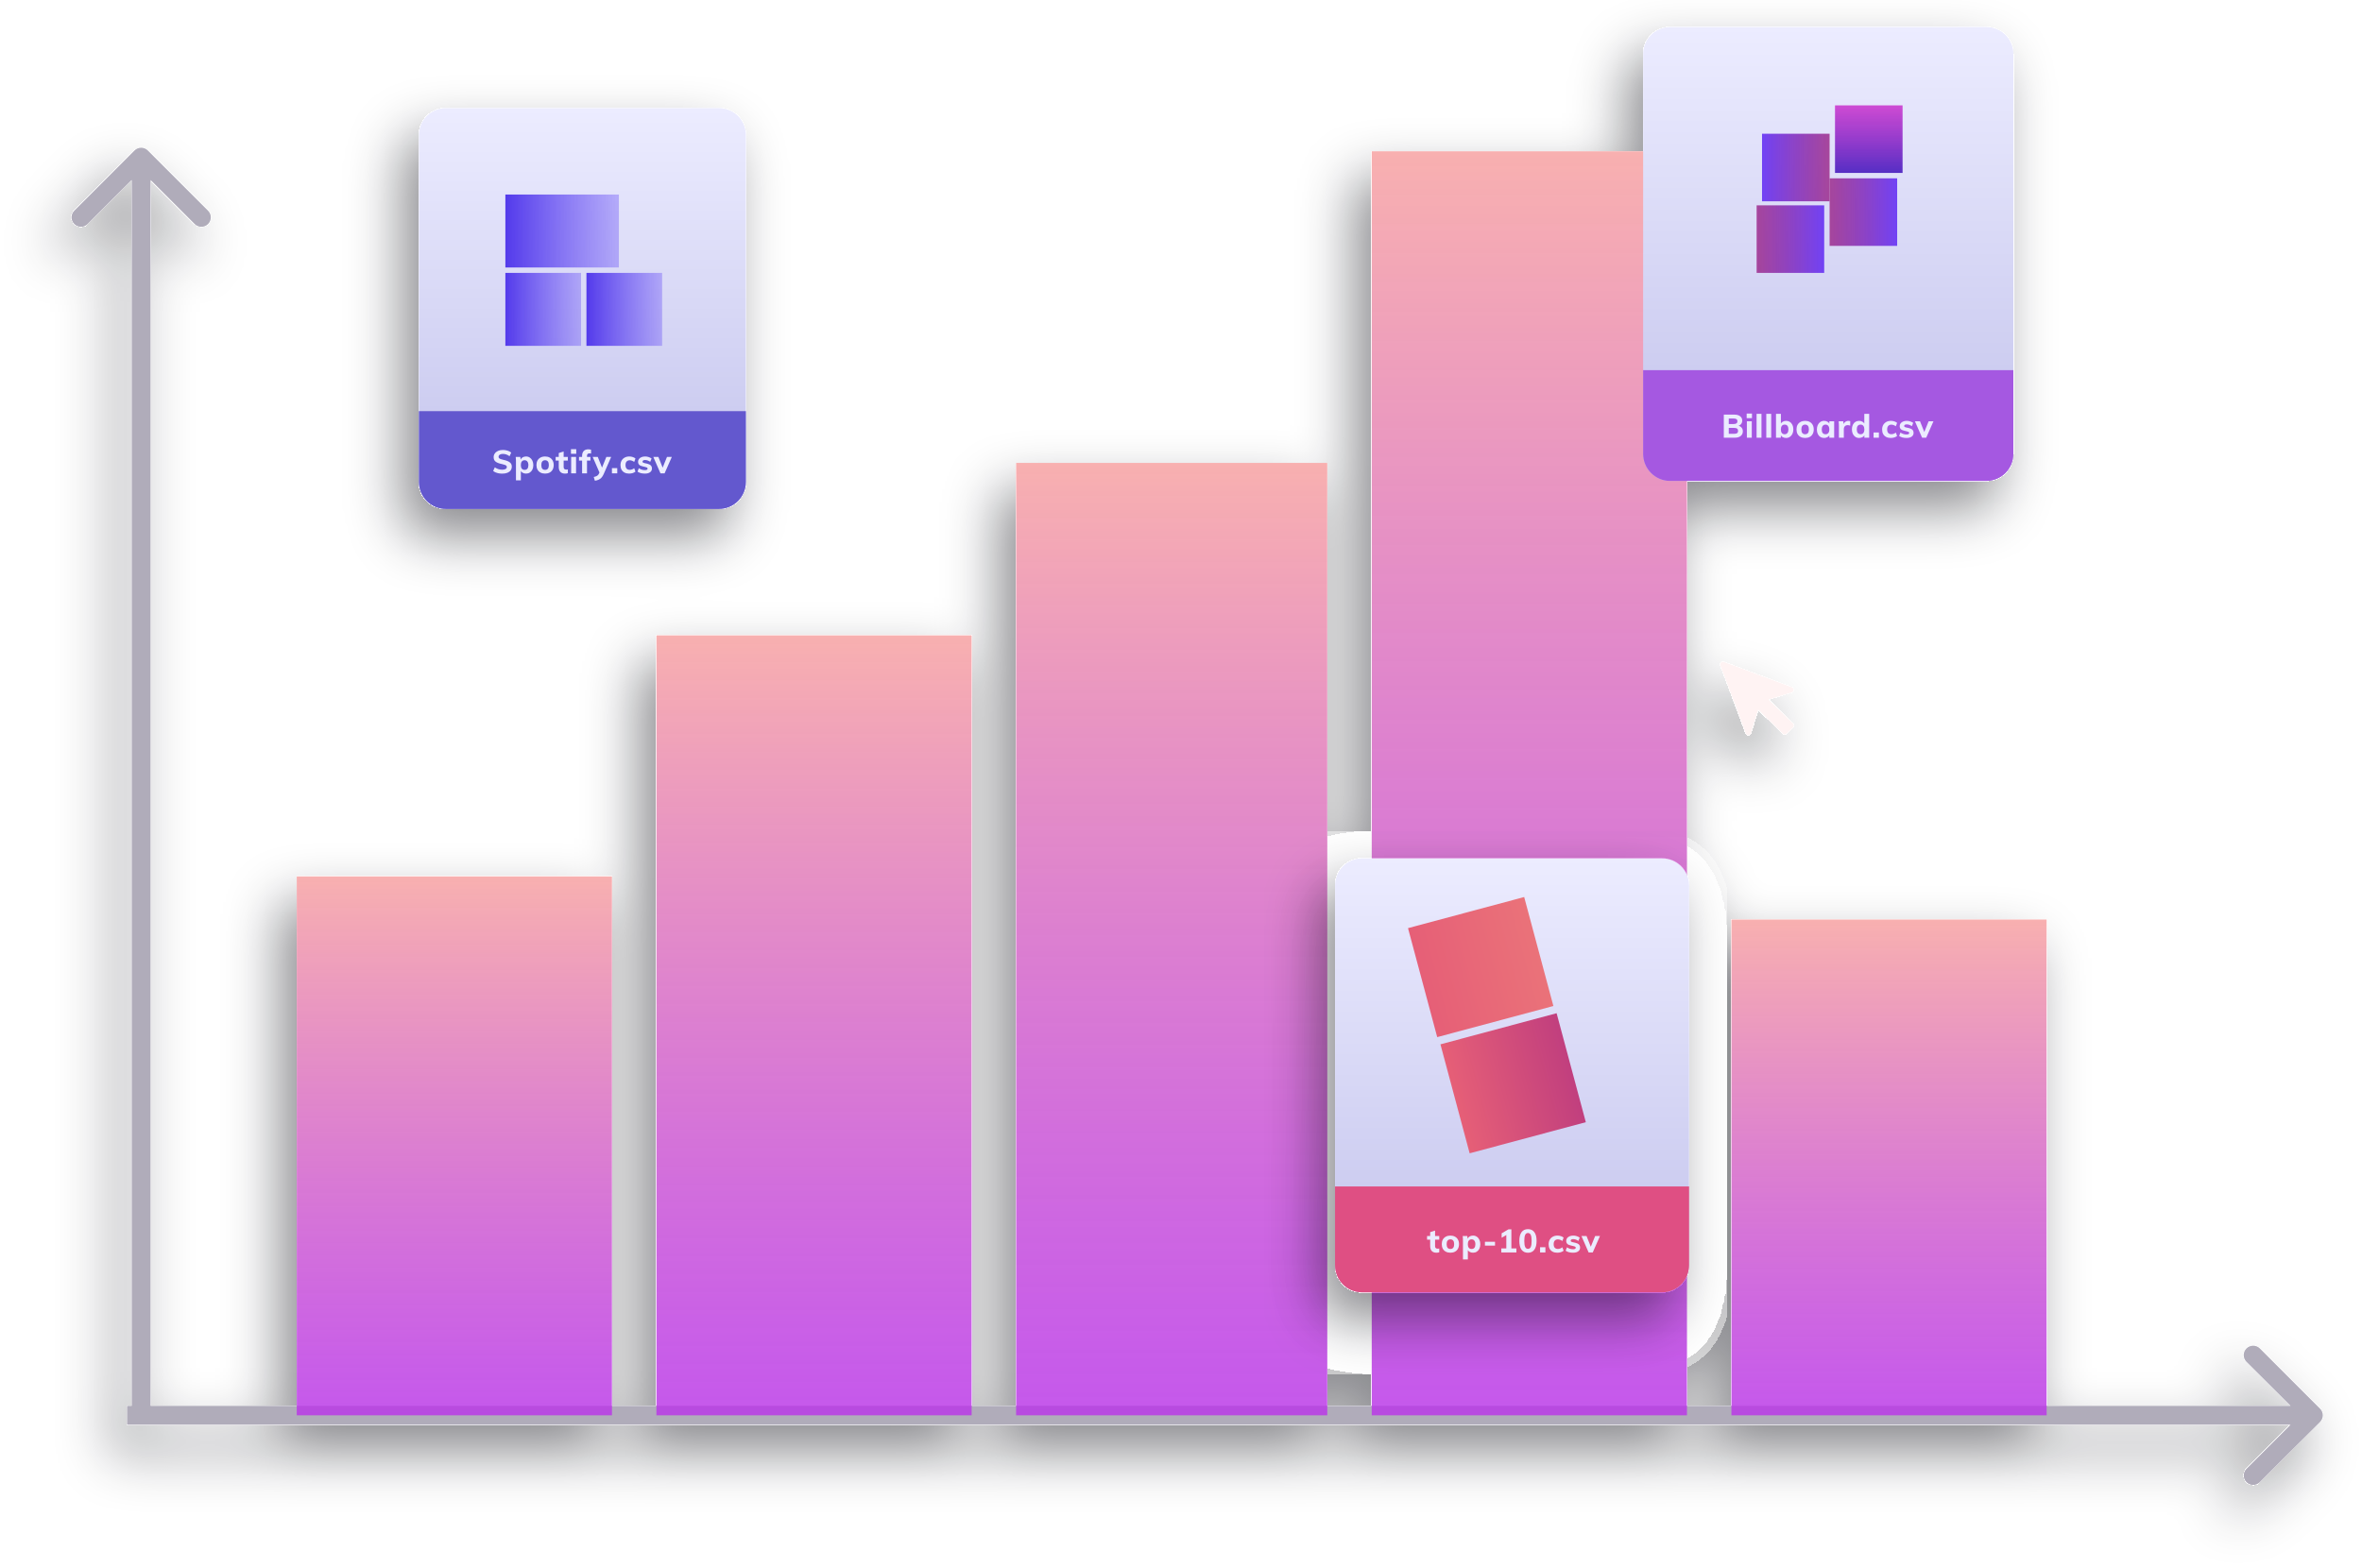
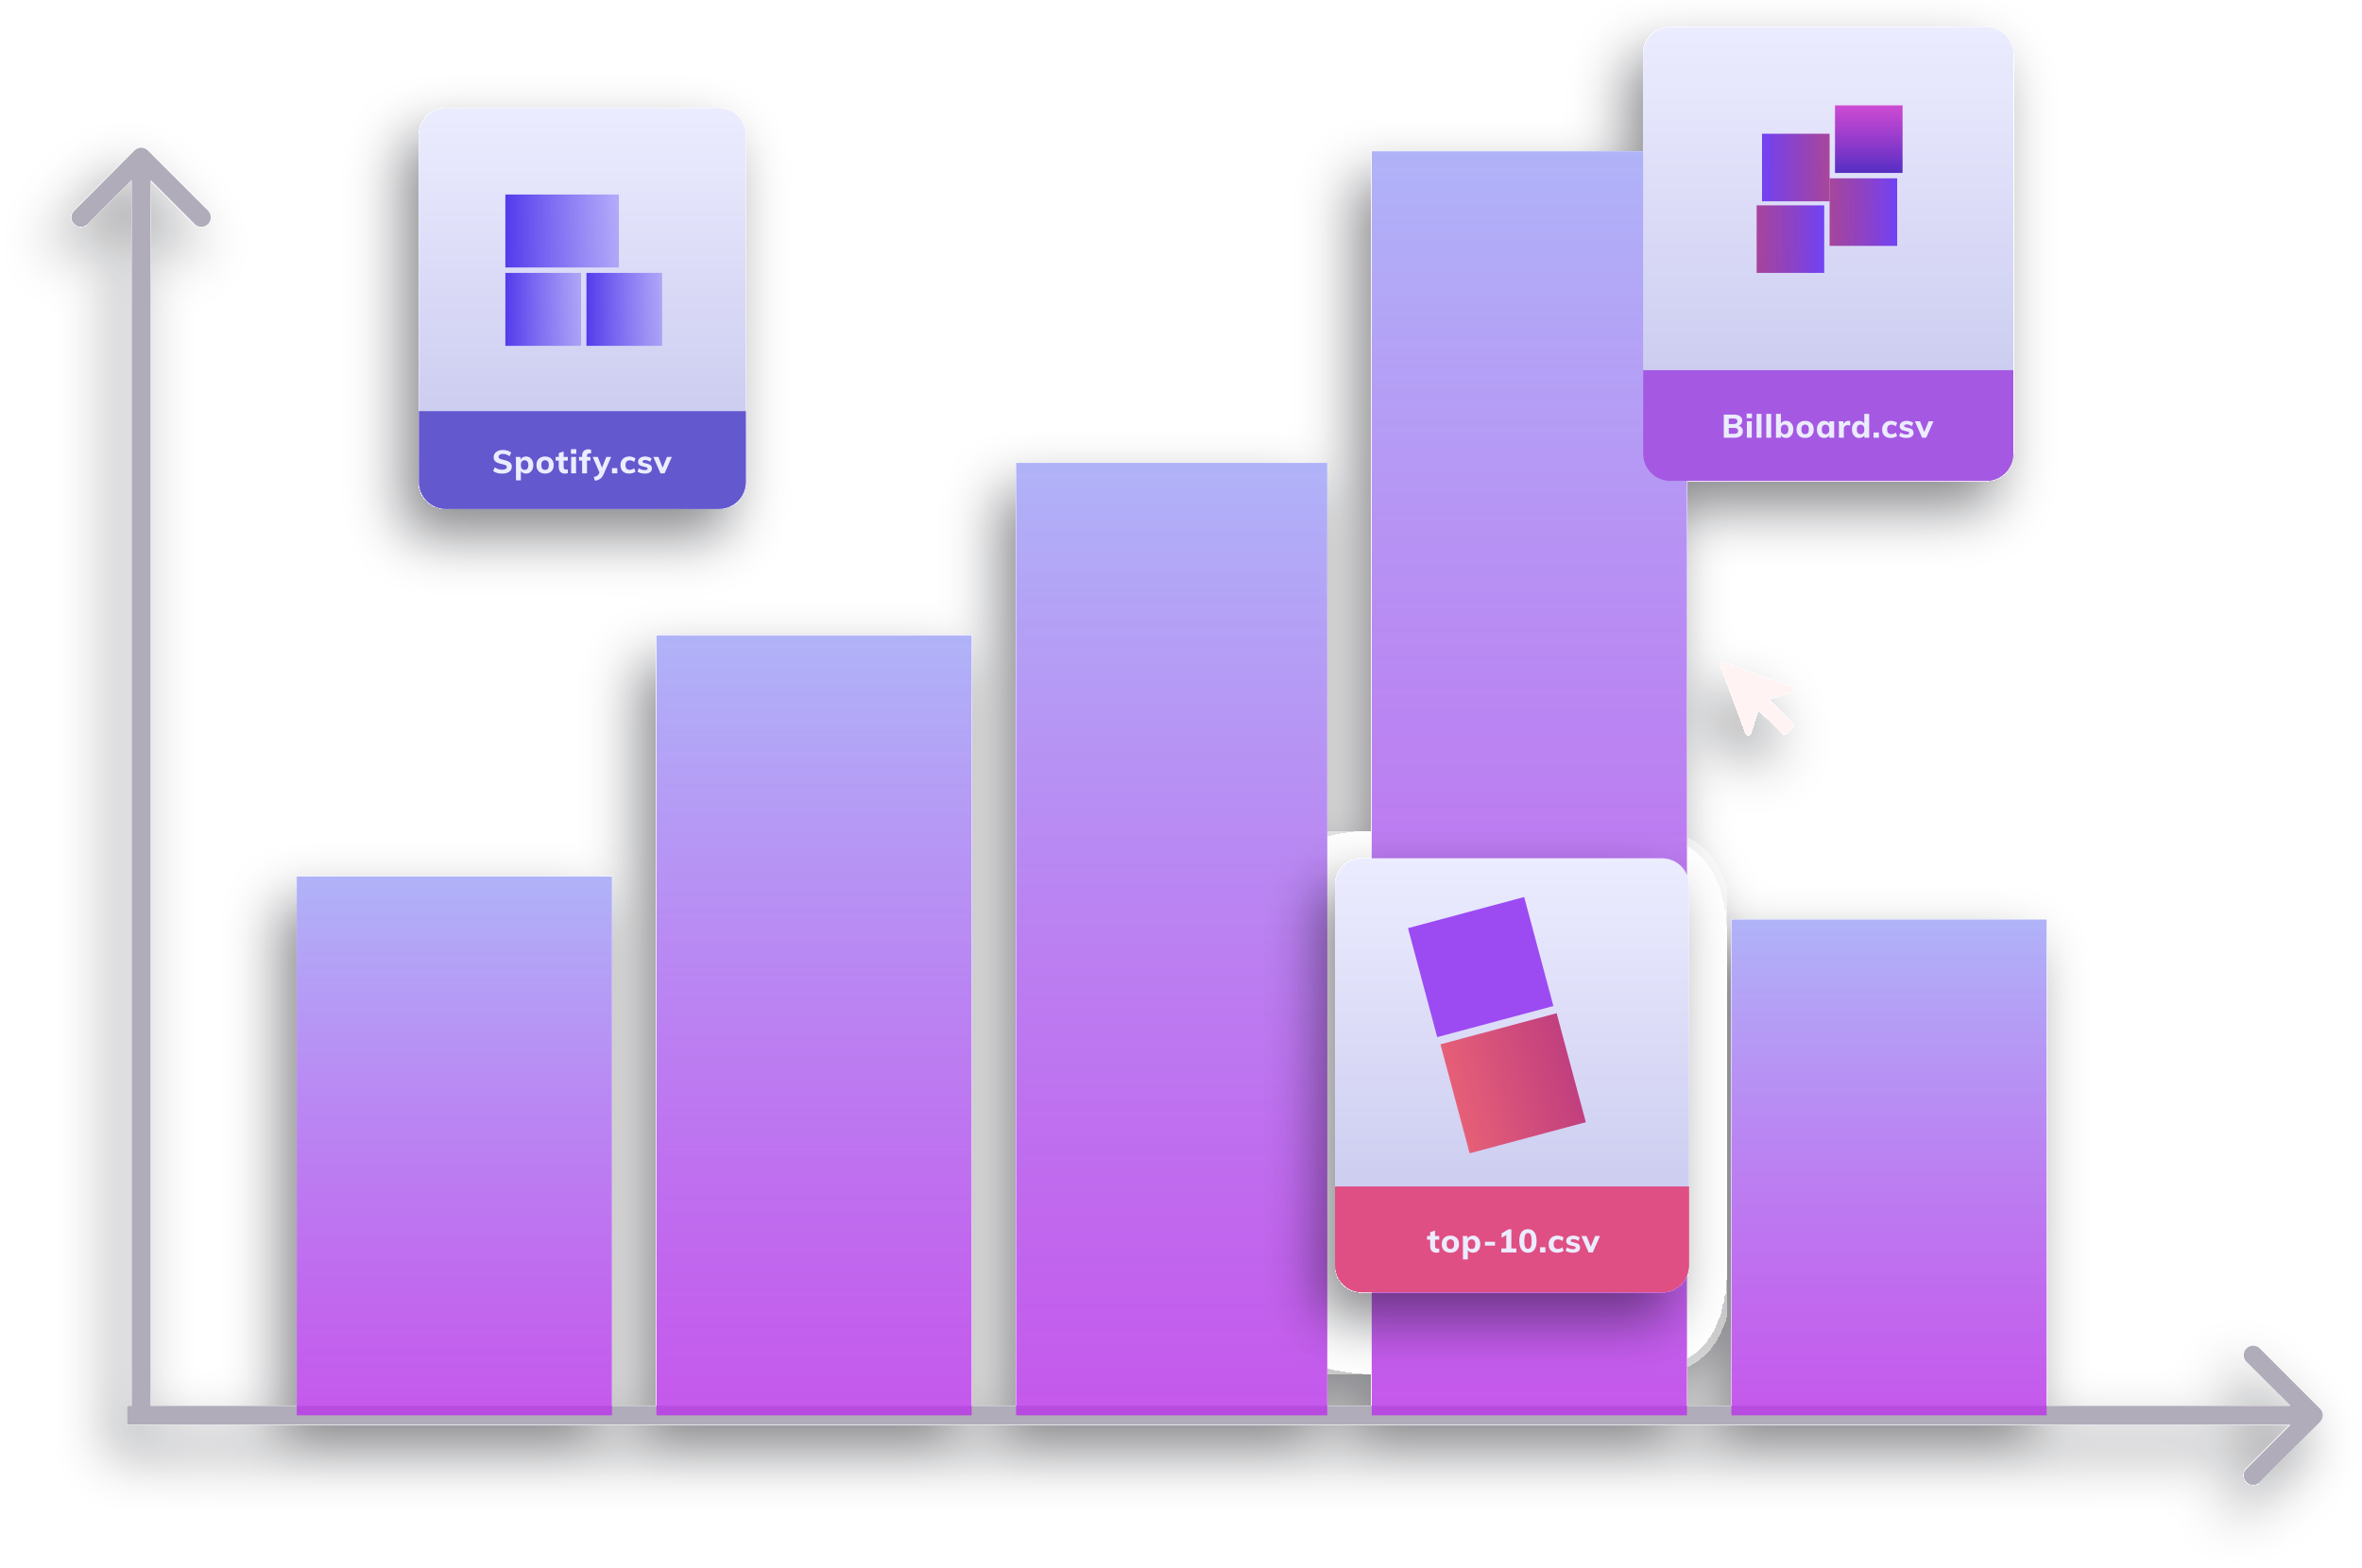
<svg xmlns="http://www.w3.org/2000/svg" viewBox="0 0 874 580" fill="none">
  <g filter="url(#filter0_d_251_5033)">
    <path d="M54.709 55.701C53.342 54.334 51.126 54.334 49.76 55.701L27.486 77.975C26.119 79.342 26.119 81.558 27.486 82.924C28.852 84.291 31.069 84.291 32.435 82.924L52.234 63.126L72.033 82.924C73.4 84.291 75.616 84.291 76.983 82.924C78.35 81.558 78.35 79.342 76.983 77.975L54.709 55.701ZM48.734 58.176V526H55.734V58.176H48.734Z" fill="#B0ACBA" />
    <path d="M858.475 526.299C859.842 524.932 859.842 522.716 858.475 521.349L836.201 499.075C834.834 497.709 832.618 497.709 831.251 499.075C829.884 500.442 829.884 502.658 831.251 504.025L851.05 523.824L831.251 543.623C829.884 544.99 829.884 547.206 831.251 548.573C832.618 549.94 834.834 549.94 836.201 548.573L858.475 526.299ZM856 520.324H47V527.324H856V520.324Z" fill="#B0ACBA" />
-     <rect x="109.806" y="324.364" width="116.64" height="199.46" fill="url(#paint0_linear_251_5033)" />
+     <rect x="109.805" y="324.364" width="116.64" height="199.46" fill="url(#paint0_linear_251_5033)" />
    <rect x="242.895" y="235.151" width="116.64" height="288.673" fill="url(#paint1_linear_251_5033)" />
-     <rect x="375.983" y="171.324" width="115.144" height="352.5" fill="url(#paint2_linear_251_5033)" />
+     <rect x="375.982" y="171.324" width="115.144" height="352.5" fill="url(#paint2_linear_251_5033)" />
    <rect x="507.576" y="56" width="116.64" height="467.824" fill="url(#paint3_linear_251_5033)" />
    <rect x="640.666" y="340.321" width="116.64" height="183.503" fill="url(#paint4_linear_251_5033)" />
    <rect x="608" y="10" width="137" height="168" rx="10" fill="url(#paint5_linear_251_5033)" />
    <path d="M608 137H745V168C745 173.523 740.523 178 735 178H618C612.477 178 608 173.523 608 168V137Z" fill="#A558E1" />
    <path d="M637.852 162V153.456H641.788C642.668 153.456 643.368 153.656 643.888 154.056C644.408 154.448 644.668 154.988 644.668 155.676C644.668 156.148 644.536 156.56 644.272 156.912C644.008 157.256 643.64 157.496 643.168 157.632V157.536C643.72 157.664 644.144 157.912 644.44 158.28C644.744 158.648 644.896 159.108 644.896 159.66C644.896 160.38 644.628 160.952 644.092 161.376C643.564 161.792 642.836 162 641.908 162H637.852ZM639.688 160.56H641.692C642.196 160.56 642.56 160.476 642.784 160.308C643.016 160.14 643.132 159.864 643.132 159.48C643.132 159.104 643.016 158.828 642.784 158.652C642.56 158.468 642.196 158.376 641.692 158.376H639.688V160.56ZM639.688 156.936H641.476C641.964 156.936 642.32 156.852 642.544 156.684C642.776 156.516 642.892 156.26 642.892 155.916C642.892 155.564 642.776 155.308 642.544 155.148C642.312 154.98 641.956 154.896 641.476 154.896H639.688V156.936Z" fill="#EBECFF" />
    <path d="M646.387 162V155.916H648.199V162H646.387ZM646.315 153.06H648.271V154.764H646.315V153.06Z" fill="#EBECFF" />
    <path d="M649.98 162V153.168H651.792V162H649.98Z" fill="#EBECFF" />
    <path d="M653.573 162V153.168H655.385V162H653.573Z" fill="#EBECFF" />
    <path d="M657.166 162V153.168H658.978V157.308L658.834 157.092C658.962 156.692 659.21 156.372 659.578 156.132C659.954 155.884 660.39 155.76 660.886 155.76C661.414 155.76 661.878 155.892 662.278 156.156C662.686 156.412 663.006 156.776 663.238 157.248C663.47 157.72 663.586 158.272 663.586 158.904C663.586 159.544 663.47 160.104 663.238 160.584C663.006 161.056 662.686 161.428 662.278 161.7C661.878 161.964 661.414 162.096 660.886 162.096C660.39 162.096 659.954 161.98 659.578 161.748C659.21 161.516 658.962 161.192 658.834 160.776L658.966 160.512V162H657.166ZM660.37 160.716C660.81 160.716 661.15 160.56 661.39 160.248C661.638 159.936 661.762 159.488 661.762 158.904C661.762 158.344 661.642 157.912 661.402 157.608C661.162 157.304 660.818 157.152 660.37 157.152C659.914 157.152 659.566 157.308 659.326 157.62C659.086 157.932 658.966 158.368 658.966 158.928C658.966 159.512 659.086 159.956 659.326 160.26C659.566 160.564 659.914 160.716 660.37 160.716Z" fill="#EBECFF" />
    <path d="M667.952 162.096C667.296 162.096 666.728 161.968 666.248 161.712C665.768 161.456 665.396 161.092 665.132 160.62C664.876 160.14 664.748 159.576 664.748 158.928C664.748 158.28 664.876 157.72 665.132 157.248C665.396 156.776 665.768 156.412 666.248 156.156C666.728 155.892 667.296 155.76 667.952 155.76C668.592 155.76 669.152 155.892 669.632 156.156C670.112 156.412 670.48 156.776 670.736 157.248C671 157.72 671.132 158.28 671.132 158.928C671.132 159.576 671 160.14 670.736 160.62C670.48 161.092 670.112 161.456 669.632 161.712C669.152 161.968 668.592 162.096 667.952 162.096ZM667.952 160.716C668.392 160.716 668.732 160.572 668.972 160.284C669.212 159.988 669.332 159.536 669.332 158.928C669.332 158.328 669.212 157.884 668.972 157.596C668.732 157.3 668.392 157.152 667.952 157.152C667.504 157.152 667.156 157.3 666.908 157.596C666.668 157.884 666.548 158.328 666.548 158.928C666.548 159.536 666.668 159.988 666.908 160.284C667.148 160.572 667.496 160.716 667.952 160.716Z" fill="#EBECFF" />
    <path d="M674.978 162.096C674.45 162.096 673.982 161.968 673.574 161.712C673.166 161.456 672.85 161.092 672.626 160.62C672.402 160.148 672.29 159.596 672.29 158.964C672.29 158.332 672.402 157.776 672.626 157.296C672.858 156.808 673.174 156.432 673.574 156.168C673.982 155.896 674.45 155.76 674.978 155.76C675.466 155.76 675.898 155.88 676.274 156.12C676.65 156.36 676.906 156.684 677.042 157.092L676.898 157.188V155.916H678.686V162H676.898V160.752L677.042 160.776C676.906 161.192 676.65 161.516 676.274 161.748C675.898 161.98 675.466 162.096 674.978 162.096ZM675.506 160.716C675.946 160.716 676.286 160.564 676.526 160.26C676.774 159.956 676.898 159.516 676.898 158.94C676.898 158.364 676.774 157.924 676.526 157.62C676.286 157.308 675.946 157.152 675.506 157.152C675.066 157.152 674.718 157.312 674.462 157.632C674.214 157.952 674.09 158.396 674.09 158.964C674.09 159.532 674.21 159.968 674.45 160.272C674.698 160.568 675.05 160.716 675.506 160.716Z" fill="#EBECFF" />
    <path d="M680.449 162V157.656C680.449 157.368 680.441 157.08 680.425 156.792C680.417 156.496 680.393 156.204 680.353 155.916H682.057L682.249 157.524L682.057 157.428C682.153 156.884 682.381 156.472 682.741 156.192C683.109 155.912 683.525 155.772 683.989 155.772C684.125 155.772 684.245 155.784 684.349 155.808C684.461 155.832 684.557 155.86 684.637 155.892L684.625 157.548C684.329 157.412 684.033 157.344 683.737 157.344C683.409 157.344 683.137 157.404 682.921 157.524C682.713 157.644 682.549 157.816 682.429 158.04C682.317 158.256 682.261 158.516 682.261 158.82V162H680.449Z" fill="#EBECFF" />
    <path d="M691.649 162H689.861V160.512L690.005 160.776C689.869 161.192 689.613 161.516 689.237 161.748C688.861 161.98 688.429 162.096 687.941 162.096C687.413 162.096 686.945 161.964 686.537 161.7C686.137 161.428 685.821 161.056 685.589 160.584C685.365 160.104 685.253 159.544 685.253 158.904C685.253 158.272 685.365 157.72 685.589 157.248C685.813 156.776 686.129 156.412 686.537 156.156C686.945 155.892 687.413 155.76 687.941 155.76C688.429 155.76 688.861 155.884 689.237 156.132C689.613 156.372 689.869 156.692 690.005 157.092L689.837 157.308V153.168H691.649V162ZM688.469 160.716C688.909 160.716 689.249 160.564 689.489 160.26C689.737 159.956 689.861 159.512 689.861 158.928C689.861 158.368 689.737 157.932 689.489 157.62C689.249 157.308 688.909 157.152 688.469 157.152C688.013 157.152 687.661 157.304 687.413 157.608C687.173 157.912 687.053 158.344 687.053 158.904C687.053 159.488 687.177 159.936 687.425 160.248C687.681 160.56 688.029 160.716 688.469 160.716Z" fill="#EBECFF" />
    <path d="M693.268 160.068H695.236V162H693.268V160.068Z" fill="#EBECFF" />
    <path d="M699.615 162.096C698.959 162.096 698.391 161.968 697.911 161.712C697.431 161.456 697.063 161.096 696.807 160.632C696.559 160.16 696.435 159.604 696.435 158.964C696.435 158.324 696.571 157.764 696.843 157.284C697.115 156.804 697.495 156.432 697.983 156.168C698.471 155.896 699.043 155.76 699.699 155.76C700.131 155.76 700.555 155.828 700.971 155.964C701.387 156.1 701.723 156.284 701.979 156.516L701.499 157.776C701.259 157.584 700.995 157.436 700.707 157.332C700.419 157.22 700.139 157.164 699.867 157.164C699.379 157.164 698.995 157.312 698.715 157.608C698.435 157.904 698.295 158.344 698.295 158.928C698.295 159.52 698.431 159.964 698.703 160.26C698.983 160.556 699.371 160.704 699.867 160.704C700.139 160.704 700.419 160.652 700.707 160.548C700.995 160.444 701.259 160.292 701.499 160.092L701.979 161.352C701.715 161.584 701.371 161.768 700.947 161.904C700.523 162.032 700.079 162.096 699.615 162.096Z" fill="#EBECFF" />
    <path d="M705.481 162.096C704.321 162.096 703.405 161.848 702.733 161.352L703.225 160.092C703.545 160.324 703.901 160.504 704.293 160.632C704.693 160.752 705.093 160.812 705.493 160.812C705.805 160.812 706.045 160.764 706.213 160.668C706.381 160.564 706.465 160.424 706.465 160.248C706.465 160.096 706.405 159.98 706.285 159.9C706.165 159.812 705.953 159.732 705.649 159.66L704.653 159.42C704.061 159.3 703.625 159.1 703.345 158.82C703.073 158.54 702.937 158.168 702.937 157.704C702.937 157.328 703.045 156.996 703.261 156.708C703.485 156.412 703.793 156.18 704.185 156.012C704.577 155.844 705.033 155.76 705.553 155.76C705.993 155.76 706.417 155.828 706.825 155.964C707.233 156.092 707.605 156.276 707.941 156.516L707.437 157.728C707.125 157.512 706.805 157.348 706.477 157.236C706.157 157.124 705.845 157.068 705.541 157.068C705.245 157.068 705.013 157.12 704.845 157.224C704.677 157.328 704.593 157.472 704.593 157.656C704.593 157.792 704.641 157.9 704.737 157.98C704.841 158.06 705.021 158.132 705.277 158.196L706.297 158.424C706.921 158.568 707.373 158.784 707.653 159.072C707.933 159.36 708.073 159.744 708.073 160.224C708.073 160.8 707.841 161.256 707.377 161.592C706.921 161.928 706.289 162.096 705.481 162.096Z" fill="#EBECFF" />
    <path d="M711.229 162L708.577 155.928H710.461L712.213 160.332H711.853L713.641 155.928H715.429L712.753 162H711.229Z" fill="#EBECFF" />
    <rect x="652" y="74.5" width="25" height="25" transform="rotate(-90 652 74.5)" fill="url(#paint6_linear_251_5033)" />
    <rect x="675" y="76" width="25" height="25" transform="rotate(90 675 76)" fill="url(#paint7_linear_251_5033)" />
    <rect x="704" y="64" width="25" height="25" transform="rotate(-180 704 64)" fill="url(#paint8_linear_251_5033)" />
    <rect x="702" y="66" width="25" height="25" transform="rotate(90 702 66)" fill="url(#paint9_linear_251_5033)" />
    <rect x="155" y="40" width="121" height="148.38" rx="10" fill="url(#paint10_linear_251_5033)" />
    <path d="M155 152.168H276V178.38C276 183.902 271.523 188.38 266 188.38H165C159.477 188.38 155 183.902 155 178.38V152.168Z" fill="#6358CE" />
    <path d="M185.84 175.297C185.408 175.297 184.984 175.261 184.568 175.189C184.16 175.109 183.776 174.997 183.416 174.853C183.056 174.701 182.744 174.521 182.48 174.313L183.092 172.969C183.516 173.265 183.956 173.485 184.412 173.629C184.868 173.773 185.348 173.845 185.852 173.845C186.396 173.845 186.812 173.757 187.1 173.581C187.396 173.405 187.544 173.161 187.544 172.849C187.544 172.665 187.484 172.509 187.364 172.381C187.244 172.253 187.052 172.141 186.788 172.045C186.524 171.949 186.172 171.853 185.732 171.757C185.18 171.645 184.708 171.513 184.316 171.361C183.924 171.209 183.604 171.033 183.356 170.833C183.116 170.633 182.94 170.401 182.828 170.137C182.716 169.865 182.66 169.553 182.66 169.201C182.66 168.697 182.8 168.245 183.08 167.845C183.368 167.437 183.764 167.117 184.268 166.885C184.78 166.653 185.376 166.537 186.056 166.537C186.464 166.537 186.86 166.577 187.244 166.657C187.636 166.737 187.996 166.849 188.324 166.993C188.652 167.137 188.928 167.313 189.152 167.521L188.552 168.865C188.168 168.569 187.768 168.349 187.352 168.205C186.936 168.061 186.512 167.989 186.08 167.989C185.592 167.989 185.204 168.089 184.916 168.289C184.628 168.481 184.484 168.745 184.484 169.081C184.484 169.265 184.54 169.421 184.652 169.549C184.764 169.677 184.948 169.793 185.204 169.897C185.468 169.993 185.828 170.093 186.284 170.197C186.82 170.309 187.284 170.441 187.676 170.593C188.068 170.745 188.388 170.921 188.636 171.121C188.892 171.313 189.08 171.541 189.2 171.805C189.32 172.061 189.38 172.357 189.38 172.693C189.38 173.229 189.24 173.693 188.96 174.085C188.68 174.469 188.276 174.769 187.748 174.985C187.22 175.193 186.584 175.297 185.84 175.297Z" fill="#EBECFF" />
    <path d="M190.919 177.781V170.845C190.919 170.557 190.911 170.269 190.895 169.981C190.887 169.685 190.863 169.393 190.823 169.105H192.527L192.659 170.281H192.587C192.715 169.873 192.963 169.549 193.331 169.309C193.707 169.069 194.143 168.949 194.639 168.949C195.167 168.949 195.631 169.085 196.031 169.357C196.439 169.621 196.759 169.997 196.991 170.485C197.223 170.965 197.339 171.521 197.339 172.153C197.339 172.785 197.223 173.337 196.991 173.809C196.759 174.281 196.439 174.645 196.031 174.901C195.631 175.157 195.167 175.285 194.639 175.285C194.143 175.285 193.707 175.169 193.331 174.937C192.963 174.705 192.715 174.381 192.587 173.965L192.731 173.737V177.781H190.919ZM194.123 173.905C194.571 173.905 194.915 173.757 195.155 173.461C195.395 173.157 195.515 172.721 195.515 172.153C195.515 171.585 195.391 171.141 195.143 170.821C194.903 170.501 194.563 170.341 194.123 170.341C193.667 170.341 193.319 170.497 193.079 170.809C192.839 171.113 192.719 171.553 192.719 172.129C192.719 172.705 192.839 173.145 193.079 173.449C193.319 173.753 193.667 173.905 194.123 173.905Z" fill="#EBECFF" />
    <path d="M201.705 175.285C201.049 175.285 200.481 175.157 200.001 174.901C199.521 174.645 199.149 174.281 198.885 173.809C198.629 173.329 198.501 172.765 198.501 172.117C198.501 171.469 198.629 170.909 198.885 170.437C199.149 169.965 199.521 169.601 200.001 169.345C200.481 169.081 201.049 168.949 201.705 168.949C202.345 168.949 202.905 169.081 203.385 169.345C203.865 169.601 204.233 169.965 204.489 170.437C204.753 170.909 204.885 171.469 204.885 172.117C204.885 172.765 204.753 173.329 204.489 173.809C204.233 174.281 203.865 174.645 203.385 174.901C202.905 175.157 202.345 175.285 201.705 175.285ZM201.705 173.905C202.145 173.905 202.485 173.761 202.725 173.473C202.965 173.177 203.085 172.725 203.085 172.117C203.085 171.517 202.965 171.073 202.725 170.785C202.485 170.489 202.145 170.341 201.705 170.341C201.257 170.341 200.909 170.489 200.661 170.785C200.421 171.073 200.301 171.517 200.301 172.117C200.301 172.725 200.421 173.177 200.661 173.473C200.901 173.761 201.249 173.905 201.705 173.905Z" fill="#EBECFF" />
    <path d="M205.601 170.461V169.105H210.113V170.461H205.601ZM210.113 173.725V175.117C209.945 175.181 209.777 175.225 209.609 175.249C209.441 175.273 209.261 175.285 209.069 175.285C208.317 175.285 207.741 175.073 207.341 174.649C206.949 174.217 206.753 173.621 206.753 172.861V167.677L208.565 167.089V172.825C208.565 173.065 208.609 173.257 208.697 173.401C208.785 173.545 208.901 173.649 209.045 173.713C209.189 173.769 209.345 173.797 209.513 173.797C209.609 173.797 209.701 173.793 209.789 173.785C209.885 173.769 209.993 173.749 210.113 173.725Z" fill="#EBECFF" />
    <path d="M211.343 175.189V169.105H213.155V175.189H211.343ZM211.271 166.249H213.227V167.953H211.271V166.249Z" fill="#EBECFF" />
    <path d="M214.252 170.461V169.105H218.476V170.461H214.252ZM218.716 167.869C218.484 167.813 218.288 167.785 218.128 167.785C217.96 167.785 217.804 167.817 217.66 167.881C217.516 167.945 217.404 168.049 217.324 168.193C217.244 168.337 217.204 168.529 217.204 168.769V175.189H215.392V168.721C215.392 167.961 215.584 167.369 215.968 166.945C216.36 166.513 216.932 166.297 217.684 166.297C217.868 166.297 218.044 166.309 218.212 166.333C218.388 166.357 218.556 166.397 218.716 166.453V167.869Z" fill="#EBECFF" />
    <path d="M220.121 177.925L219.701 176.533C220.077 176.461 220.385 176.369 220.625 176.257C220.873 176.153 221.077 176.021 221.237 175.861C221.397 175.701 221.529 175.505 221.633 175.273L222.101 174.229L222.581 173.521L224.369 169.105H226.157L223.361 175.501C223.113 176.061 222.829 176.505 222.509 176.833C222.189 177.161 221.829 177.409 221.429 177.577C221.029 177.745 220.593 177.861 220.121 177.925ZM222.149 175.645L219.305 169.105H221.189L222.941 173.521L222.149 175.645Z" fill="#EBECFF" />
    <path d="M226.431 173.257H228.399V175.189H226.431V173.257Z" fill="#EBECFF" />
    <path d="M232.778 175.285C232.122 175.285 231.554 175.157 231.074 174.901C230.594 174.645 230.226 174.285 229.97 173.821C229.722 173.349 229.598 172.793 229.598 172.153C229.598 171.513 229.734 170.953 230.006 170.473C230.278 169.993 230.658 169.621 231.146 169.357C231.634 169.085 232.206 168.949 232.862 168.949C233.294 168.949 233.718 169.017 234.134 169.153C234.55 169.289 234.886 169.473 235.142 169.705L234.662 170.965C234.422 170.773 234.158 170.625 233.87 170.521C233.582 170.409 233.302 170.353 233.03 170.353C232.542 170.353 232.158 170.501 231.878 170.797C231.598 171.093 231.458 171.533 231.458 172.117C231.458 172.709 231.594 173.153 231.866 173.449C232.146 173.745 232.534 173.893 233.03 173.893C233.302 173.893 233.582 173.841 233.87 173.737C234.158 173.633 234.422 173.481 234.662 173.281L235.142 174.541C234.878 174.773 234.534 174.957 234.11 175.093C233.686 175.221 233.242 175.285 232.778 175.285Z" fill="#EBECFF" />
    <path d="M238.644 175.285C237.484 175.285 236.568 175.037 235.896 174.541L236.388 173.281C236.708 173.513 237.064 173.693 237.456 173.821C237.856 173.941 238.256 174.001 238.656 174.001C238.968 174.001 239.208 173.953 239.376 173.857C239.544 173.753 239.628 173.613 239.628 173.437C239.628 173.285 239.568 173.169 239.448 173.089C239.328 173.001 239.116 172.921 238.812 172.849L237.816 172.609C237.224 172.489 236.788 172.289 236.508 172.009C236.236 171.729 236.1 171.357 236.1 170.893C236.1 170.517 236.208 170.185 236.424 169.897C236.648 169.601 236.956 169.369 237.348 169.201C237.74 169.033 238.196 168.949 238.716 168.949C239.156 168.949 239.58 169.017 239.988 169.153C240.396 169.281 240.768 169.465 241.104 169.705L240.6 170.917C240.288 170.701 239.968 170.537 239.64 170.425C239.32 170.313 239.008 170.257 238.704 170.257C238.408 170.257 238.176 170.309 238.008 170.413C237.84 170.517 237.756 170.661 237.756 170.845C237.756 170.981 237.804 171.089 237.9 171.169C238.004 171.249 238.184 171.321 238.44 171.385L239.46 171.613C240.084 171.757 240.536 171.973 240.816 172.261C241.096 172.549 241.236 172.933 241.236 173.413C241.236 173.989 241.004 174.445 240.54 174.781C240.084 175.117 239.452 175.285 238.644 175.285Z" fill="#EBECFF" />
    <path d="M244.392 175.189L241.74 169.117H243.624L245.376 173.521H245.016L246.804 169.117H248.592L245.916 175.189H244.392Z" fill="#EBECFF" />
    <rect x="229" y="72" width="27" height="42" transform="rotate(90 229 72)" fill="url(#paint11_linear_251_5033)" />
    <rect x="215" y="101" width="27" height="28" transform="rotate(90 215 101)" fill="url(#paint12_linear_251_5033)" />
    <rect x="245" y="101" width="27" height="28" transform="rotate(90 245 101)" fill="url(#paint13_linear_251_5033)" />
    <g filter="url(#filter1_d_251_5033)">
      <rect x="494" y="317.679" width="131" height="160.642" rx="10" fill="url(#paint14_linear_251_5033)" />
      <path d="M494 439.116H625V468.321C625 473.843 620.523 478.321 615 478.321H504C498.477 478.321 494 473.843 494 468.321V439.116Z" fill="#DF4F83" />
-       <path d="M528.048 458.819V457.463H532.56V458.819H528.048ZM532.56 462.083V463.475C532.392 463.539 532.224 463.583 532.056 463.607C531.888 463.631 531.708 463.643 531.516 463.643C530.764 463.643 530.188 463.431 529.788 463.007C529.396 462.575 529.2 461.979 529.2 461.219V456.035L531.012 455.447V461.183C531.012 461.423 531.056 461.615 531.144 461.759C531.232 461.903 531.348 462.007 531.492 462.071C531.636 462.127 531.792 462.155 531.96 462.155C532.056 462.155 532.148 462.151 532.236 462.143C532.332 462.127 532.44 462.107 532.56 462.083Z" fill="#EBECFF" />
-       <path d="M536.694 463.643C536.038 463.643 535.47 463.515 534.99 463.259C534.51 463.003 534.138 462.639 533.874 462.167C533.618 461.687 533.49 461.123 533.49 460.475C533.49 459.827 533.618 459.267 533.874 458.795C534.138 458.323 534.51 457.959 534.99 457.703C535.47 457.439 536.038 457.307 536.694 457.307C537.334 457.307 537.894 457.439 538.374 457.703C538.854 457.959 539.222 458.323 539.478 458.795C539.742 459.267 539.874 459.827 539.874 460.475C539.874 461.123 539.742 461.687 539.478 462.167C539.222 462.639 538.854 463.003 538.374 463.259C537.894 463.515 537.334 463.643 536.694 463.643ZM536.694 462.263C537.134 462.263 537.474 462.119 537.714 461.831C537.954 461.535 538.074 461.083 538.074 460.475C538.074 459.875 537.954 459.431 537.714 459.143C537.474 458.847 537.134 458.699 536.694 458.699C536.246 458.699 535.898 458.847 535.65 459.143C535.41 459.431 535.29 459.875 535.29 460.475C535.29 461.083 535.41 461.535 535.65 461.831C535.89 462.119 536.238 462.263 536.694 462.263Z" fill="#EBECFF" />
-       <path d="M541.332 466.139V459.203C541.332 458.915 541.324 458.627 541.308 458.339C541.3 458.043 541.276 457.751 541.236 457.463H542.94L543.072 458.639H543C543.128 458.231 543.376 457.907 543.744 457.667C544.12 457.427 544.556 457.307 545.052 457.307C545.58 457.307 546.044 457.443 546.444 457.715C546.852 457.979 547.172 458.355 547.404 458.843C547.636 459.323 547.752 459.879 547.752 460.511C547.752 461.143 547.636 461.695 547.404 462.167C547.172 462.639 546.852 463.003 546.444 463.259C546.044 463.515 545.58 463.643 545.052 463.643C544.556 463.643 544.12 463.527 543.744 463.295C543.376 463.063 543.128 462.739 543 462.323L543.144 462.095V466.139H541.332ZM544.536 462.263C544.984 462.263 545.328 462.115 545.568 461.819C545.808 461.515 545.928 461.079 545.928 460.511C545.928 459.943 545.804 459.499 545.556 459.179C545.316 458.859 544.976 458.699 544.536 458.699C544.08 458.699 543.732 458.855 543.492 459.167C543.252 459.471 543.132 459.911 543.132 460.487C543.132 461.063 543.252 461.503 543.492 461.807C543.732 462.111 544.08 462.263 544.536 462.263Z" fill="#EBECFF" />
-       <path d="M549.462 461.015V459.599H553.194V461.015H549.462Z" fill="#EBECFF" />
-       <path d="M557.374 462.683V456.479L558.262 456.563L555.646 458.111V456.467L558.154 455.003H559.246V462.683H557.374ZM555.526 463.547V462.047H561.106V463.547H555.526Z" fill="#EBECFF" />
-       <path d="M565.385 463.655C564.353 463.655 563.561 463.283 563.009 462.539C562.465 461.787 562.193 460.695 562.193 459.263C562.193 457.855 562.465 456.779 563.009 456.035C563.561 455.291 564.353 454.919 565.385 454.919C566.417 454.919 567.205 455.291 567.749 456.035C568.301 456.779 568.577 457.855 568.577 459.263C568.577 460.687 568.301 461.775 567.749 462.527C567.205 463.279 566.417 463.655 565.385 463.655ZM565.385 462.215C565.857 462.215 566.201 461.983 566.417 461.519C566.633 461.055 566.741 460.303 566.741 459.263C566.741 458.247 566.633 457.507 566.417 457.043C566.201 456.579 565.857 456.347 565.385 456.347C564.913 456.347 564.569 456.579 564.353 457.043C564.137 457.507 564.029 458.247 564.029 459.263C564.029 460.303 564.137 461.055 564.353 461.519C564.569 461.983 564.913 462.215 565.385 462.215Z" fill="#EBECFF" />
-       <path d="M569.868 461.615H571.836V463.547H569.868V461.615Z" fill="#EBECFF" />
-       <path d="M576.216 463.643C575.56 463.643 574.992 463.515 574.512 463.259C574.032 463.003 573.664 462.643 573.408 462.179C573.16 461.707 573.036 461.151 573.036 460.511C573.036 459.871 573.172 459.311 573.444 458.831C573.716 458.351 574.096 457.979 574.584 457.715C575.072 457.443 575.644 457.307 576.3 457.307C576.732 457.307 577.156 457.375 577.572 457.511C577.988 457.647 578.324 457.831 578.58 458.063L578.1 459.323C577.86 459.131 577.596 458.983 577.308 458.879C577.02 458.767 576.74 458.711 576.468 458.711C575.98 458.711 575.596 458.859 575.316 459.155C575.036 459.451 574.896 459.891 574.896 460.475C574.896 461.067 575.032 461.511 575.304 461.807C575.584 462.103 575.972 462.251 576.468 462.251C576.74 462.251 577.02 462.199 577.308 462.095C577.596 461.991 577.86 461.839 578.1 461.639L578.58 462.899C578.316 463.131 577.972 463.315 577.548 463.451C577.124 463.579 576.68 463.643 576.216 463.643Z" fill="#EBECFF" />
-       <path d="M582.081 463.643C580.921 463.643 580.005 463.395 579.333 462.899L579.825 461.639C580.145 461.871 580.501 462.051 580.893 462.179C581.293 462.299 581.693 462.359 582.093 462.359C582.405 462.359 582.645 462.311 582.813 462.215C582.981 462.111 583.065 461.971 583.065 461.795C583.065 461.643 583.005 461.527 582.885 461.447C582.765 461.359 582.553 461.279 582.249 461.207L581.253 460.967C580.661 460.847 580.225 460.647 579.945 460.367C579.673 460.087 579.537 459.715 579.537 459.251C579.537 458.875 579.645 458.543 579.861 458.255C580.085 457.959 580.393 457.727 580.785 457.559C581.177 457.391 581.633 457.307 582.153 457.307C582.593 457.307 583.017 457.375 583.425 457.511C583.833 457.639 584.205 457.823 584.541 458.063L584.037 459.275C583.725 459.059 583.405 458.895 583.077 458.783C582.757 458.671 582.445 458.615 582.141 458.615C581.845 458.615 581.613 458.667 581.445 458.771C581.277 458.875 581.193 459.019 581.193 459.203C581.193 459.339 581.241 459.447 581.337 459.527C581.441 459.607 581.621 459.679 581.877 459.743L582.897 459.971C583.521 460.115 583.973 460.331 584.253 460.619C584.533 460.907 584.673 461.291 584.673 461.771C584.673 462.347 584.441 462.803 583.977 463.139C583.521 463.475 582.889 463.643 582.081 463.643Z" fill="#EBECFF" />
+       <path d="M528.049 458.819V457.463H532.561V458.819H528.049ZM532.561 462.083V463.475C532.393 463.539 532.225 463.583 532.057 463.607C531.889 463.631 531.709 463.643 531.517 463.643C530.765 463.643 530.189 463.431 529.789 463.007C529.397 462.575 529.201 461.979 529.201 461.219V456.035L531.013 455.447V461.183C531.013 461.423 531.057 461.615 531.145 461.759C531.233 461.903 531.349 462.007 531.493 462.071C531.637 462.127 531.793 462.155 531.961 462.155C532.057 462.155 532.149 462.151 532.237 462.143C532.333 462.127 532.441 462.107 532.561 462.083Z" fill="#EBECFF" />
+       <path d="M536.695 463.643C536.039 463.643 535.471 463.515 534.991 463.259C534.511 463.003 534.139 462.639 533.875 462.167C533.619 461.687 533.491 461.123 533.491 460.475C533.491 459.827 533.619 459.267 533.875 458.795C534.139 458.323 534.511 457.959 534.991 457.703C535.471 457.439 536.039 457.307 536.695 457.307C537.335 457.307 537.895 457.439 538.375 457.703C538.855 457.959 539.223 458.323 539.479 458.795C539.743 459.267 539.875 459.827 539.875 460.475C539.875 461.123 539.743 461.687 539.479 462.167C539.223 462.639 538.855 463.003 538.375 463.259C537.895 463.515 537.335 463.643 536.695 463.643ZM536.695 462.263C537.135 462.263 537.475 462.119 537.715 461.831C537.955 461.535 538.075 461.083 538.075 460.475C538.075 459.875 537.955 459.431 537.715 459.143C537.475 458.847 537.135 458.699 536.695 458.699C536.247 458.699 535.899 458.847 535.651 459.143C535.411 459.431 535.291 459.875 535.291 460.475C535.291 461.083 535.411 461.535 535.651 461.831C535.891 462.119 536.239 462.263 536.695 462.263Z" fill="#EBECFF" />
+       <path d="M541.333 466.139V459.203C541.333 458.915 541.325 458.627 541.309 458.339C541.301 458.043 541.277 457.751 541.237 457.463H542.941L543.073 458.639H543.001C543.129 458.231 543.377 457.907 543.745 457.667C544.121 457.427 544.557 457.307 545.053 457.307C545.581 457.307 546.045 457.443 546.445 457.715C546.853 457.979 547.173 458.355 547.405 458.843C547.637 459.323 547.753 459.879 547.753 460.511C547.753 461.143 547.637 461.695 547.405 462.167C547.173 462.639 546.853 463.003 546.445 463.259C546.045 463.515 545.581 463.643 545.053 463.643C544.557 463.643 544.121 463.527 543.745 463.295C543.377 463.063 543.129 462.739 543.001 462.323L543.145 462.095V466.139H541.333ZM544.537 462.263C544.985 462.263 545.329 462.115 545.569 461.819C545.809 461.515 545.929 461.079 545.929 460.511C545.929 459.943 545.805 459.499 545.557 459.179C545.317 458.859 544.977 458.699 544.537 458.699C544.081 458.699 543.733 458.855 543.493 459.167C543.253 459.471 543.133 459.911 543.133 460.487C543.133 461.063 543.253 461.503 543.493 461.807C543.733 462.111 544.081 462.263 544.537 462.263Z" fill="#EBECFF" />
+       <path d="M549.463 461.015V459.599H553.195V461.015H549.463Z" fill="#EBECFF" />
+       <path d="M557.375 462.683V456.479L558.263 456.563L555.647 458.111V456.467L558.155 455.003H559.247V462.683H557.375ZM555.527 463.547V462.047H561.107V463.547H555.527Z" fill="#EBECFF" />
+       <path d="M565.386 463.655C564.354 463.655 563.562 463.283 563.01 462.539C562.466 461.787 562.194 460.695 562.194 459.263C562.194 457.855 562.466 456.779 563.01 456.035C563.562 455.291 564.354 454.919 565.386 454.919C566.418 454.919 567.206 455.291 567.75 456.035C568.302 456.779 568.578 457.855 568.578 459.263C568.578 460.687 568.302 461.775 567.75 462.527C567.206 463.279 566.418 463.655 565.386 463.655ZM565.386 462.215C565.858 462.215 566.202 461.983 566.418 461.519C566.634 461.055 566.742 460.303 566.742 459.263C566.742 458.247 566.634 457.507 566.418 457.043C566.202 456.579 565.858 456.347 565.386 456.347C564.914 456.347 564.57 456.579 564.354 457.043C564.138 457.507 564.03 458.247 564.03 459.263C564.03 460.303 564.138 461.055 564.354 461.519C564.57 461.983 564.914 462.215 565.386 462.215Z" fill="#EBECFF" />
+       <path d="M569.869 461.615H571.837V463.547H569.869V461.615Z" fill="#EBECFF" />
+       <path d="M576.217 463.643C575.561 463.643 574.993 463.515 574.513 463.259C574.033 463.003 573.665 462.643 573.409 462.179C573.161 461.707 573.037 461.151 573.037 460.511C573.037 459.871 573.173 459.311 573.445 458.831C573.717 458.351 574.097 457.979 574.585 457.715C575.073 457.443 575.645 457.307 576.301 457.307C576.733 457.307 577.157 457.375 577.573 457.511C577.989 457.647 578.325 457.831 578.581 458.063L578.101 459.323C577.861 459.131 577.597 458.983 577.309 458.879C577.021 458.767 576.741 458.711 576.469 458.711C575.981 458.711 575.597 458.859 575.317 459.155C575.037 459.451 574.897 459.891 574.897 460.475C574.897 461.067 575.033 461.511 575.305 461.807C575.585 462.103 575.973 462.251 576.469 462.251C576.741 462.251 577.021 462.199 577.309 462.095C577.597 461.991 577.861 461.839 578.101 461.639L578.581 462.899C578.317 463.131 577.973 463.315 577.549 463.451C577.125 463.579 576.681 463.643 576.217 463.643Z" fill="#EBECFF" />
+       <path d="M582.082 463.643C580.922 463.643 580.006 463.395 579.334 462.899L579.826 461.639C580.146 461.871 580.502 462.051 580.894 462.179C581.294 462.299 581.694 462.359 582.094 462.359C582.406 462.359 582.646 462.311 582.814 462.215C582.982 462.111 583.066 461.971 583.066 461.795C583.066 461.643 583.006 461.527 582.886 461.447C582.766 461.359 582.554 461.279 582.25 461.207L581.254 460.967C580.662 460.847 580.226 460.647 579.946 460.367C579.674 460.087 579.538 459.715 579.538 459.251C579.538 458.875 579.646 458.543 579.862 458.255C580.086 457.959 580.394 457.727 580.786 457.559C581.178 457.391 581.634 457.307 582.154 457.307C582.594 457.307 583.018 457.375 583.426 457.511C583.834 457.639 584.206 457.823 584.542 458.063L584.038 459.275C583.726 459.059 583.406 458.895 583.078 458.783C582.758 458.671 582.446 458.615 582.142 458.615C581.846 458.615 581.614 458.667 581.446 458.771C581.278 458.875 581.194 459.019 581.194 459.203C581.194 459.339 581.242 459.447 581.338 459.527C581.442 459.607 581.622 459.679 581.878 459.743L582.898 459.971C583.522 460.115 583.974 460.331 584.254 460.619C584.534 460.907 584.674 461.291 584.674 461.771C584.674 462.347 584.442 462.803 583.978 463.139C583.522 463.475 582.89 463.643 582.082 463.643Z" fill="#EBECFF" />
      <path d="M587.83 463.547L585.178 457.475H587.062L588.814 461.879H588.454L590.242 457.475H592.03L589.354 463.547H587.83Z" fill="#EBECFF" />
-       <rect x="575.985" y="375" width="41.755" height="44.502" transform="rotate(75 575.985 375)" fill="url(#paint15_linear_251_5033)" />
-       <rect x="563.985" y="332" width="41.755" height="44.502" transform="rotate(75 563.985 332)" fill="url(#paint16_linear_251_5033)" />
+       <rect x="575.984" y="375" width="41.755" height="44.502" transform="rotate(75 575.984 375)" fill="url(#paint15_linear_251_5033)" />
+       <rect x="563.984" y="332" width="41.755" height="44.502" transform="rotate(75 563.984 332)" fill="#9C4BF2" />
    </g>
    <path d="M663 254.36L637.88 245C637.701 244.933 637.506 244.919 637.319 244.959C637.132 244.999 636.961 245.092 636.825 245.227C636.689 245.361 636.595 245.532 636.553 245.719C636.512 245.906 636.524 246.1 636.59 246.28L646 271.44C646.073 271.635 646.205 271.802 646.378 271.918C646.55 272.035 646.755 272.094 646.963 272.089C647.171 272.083 647.372 272.013 647.538 271.888C647.705 271.763 647.828 271.589 647.89 271.39L650.58 262.64L659.7 271.54C659.888 271.726 660.141 271.831 660.405 271.831C660.669 271.831 660.923 271.726 661.11 271.54L663.46 269.19C663.646 269.003 663.751 268.749 663.751 268.485C663.751 268.221 663.646 267.967 663.46 267.78L654.37 258.92L663 256.25C663.197 256.182 663.367 256.055 663.488 255.885C663.608 255.716 663.673 255.513 663.673 255.305C663.673 255.097 663.608 254.894 663.488 254.725C663.367 254.556 663.197 254.428 663 254.36Z" fill="#FFF3F3" />
  </g>
  <defs>
    <filter id="filter0_d_251_5033" x="0.461" y="0" width="873.039" height="579.598" filterUnits="userSpaceOnUse" color-interpolation-filters="sRGB">
      <feFlood flood-opacity="0" result="BackgroundImageFix" />
      <feColorMatrix in="SourceAlpha" type="matrix" values="0 0 0 0 0 0 0 0 0 0 0 0 0 0 0 0 0 0 127 0" result="hardAlpha" />
      <feOffset dx="-6" dy="10" />
      <feGaussianBlur stdDeviation="10" />
      <feComposite in2="hardAlpha" operator="out" />
      <feColorMatrix type="matrix" values="0 0 0 0 0.011 0 0 0 0 0.014 0 0 0 0 0.046 0 0 0 0.46 0" />
      <feBlend mode="normal" in2="BackgroundImageFix" result="effect1_dropShadow_251_5033" />
      <feBlend mode="normal" in="SourceGraphic" in2="effect1_dropShadow_251_5033" result="shape" />
    </filter>
    <filter id="filter1_d_251_5033" x="468" y="307.679" width="171" height="200.643" filterUnits="userSpaceOnUse" color-interpolation-filters="sRGB">
      <feFlood flood-opacity="0" result="BackgroundImageFix" />
      <feColorMatrix in="SourceAlpha" type="matrix" values="0 0 0 0 0 0 0 0 0 0 0 0 0 0 0 0 0 0 127 0" result="hardAlpha" />
      <feOffset dx="-6" dy="10" />
      <feGaussianBlur stdDeviation="10" />
      <feComposite in2="hardAlpha" operator="out" />
      <feColorMatrix type="matrix" values="0 0 0 0 0.011 0 0 0 0 0.014 0 0 0 0 0.046 0 0 0 0.46 0" />
      <feBlend mode="normal" in2="BackgroundImageFix" result="effect1_dropShadow_251_5033" />
      <feBlend mode="normal" in="SourceGraphic" in2="effect1_dropShadow_251_5033" result="shape" />
    </filter>
-     <linearGradient id="paint0_linear_251_5033" x1="168.125" y1="324.364" x2="168.125" y2="523.824" gradientUnits="userSpaceOnUse">
-       <stop stop-color="#F8B0B0" />
+     <linearGradient id="paint0_linear_251_5033" x1="168.124" y1="324.364" x2="168.124" y2="523.824" gradientUnits="userSpaceOnUse">
+       <stop stop-color="#B0B3F8" />
      <stop offset="1" stop-color="#B936E8" stop-opacity="0.83" />
    </linearGradient>
    <linearGradient id="paint1_linear_251_5033" x1="301.214" y1="235.151" x2="301.214" y2="523.824" gradientUnits="userSpaceOnUse">
-       <stop stop-color="#F8B0B0" />
+       <stop stop-color="#B0B3F8" />
      <stop offset="1" stop-color="#B936E8" stop-opacity="0.83" />
    </linearGradient>
    <linearGradient id="paint2_linear_251_5033" x1="433.555" y1="171.324" x2="433.555" y2="523.824" gradientUnits="userSpaceOnUse">
-       <stop stop-color="#F8B0B0" />
+       <stop stop-color="#B0B3F8" />
      <stop offset="1" stop-color="#B936E8" stop-opacity="0.83" />
    </linearGradient>
    <linearGradient id="paint3_linear_251_5033" x1="565.896" y1="56" x2="565.896" y2="523.824" gradientUnits="userSpaceOnUse">
-       <stop stop-color="#F8B0B0" />
+       <stop stop-color="#B0B3F8" />
      <stop offset="1" stop-color="#B936E8" stop-opacity="0.83" />
    </linearGradient>
    <linearGradient id="paint4_linear_251_5033" x1="698.986" y1="340.321" x2="698.986" y2="523.824" gradientUnits="userSpaceOnUse">
-       <stop stop-color="#F8B0B0" />
+       <stop stop-color="#B0B3F8" />
      <stop offset="1" stop-color="#B936E8" stop-opacity="0.83" />
    </linearGradient>
    <linearGradient id="paint5_linear_251_5033" x1="676.5" y1="10" x2="676.5" y2="178" gradientUnits="userSpaceOnUse">
      <stop stop-color="#ECECFF" />
      <stop offset="1" stop-color="#C3C3EC" />
    </linearGradient>
    <linearGradient id="paint6_linear_251_5033" x1="664.5" y1="74.5" x2="664.5" y2="99.5" gradientUnits="userSpaceOnUse">
      <stop stop-color="#7142F5" />
      <stop offset="1" stop-color="#9B2789" stop-opacity="0.83" />
    </linearGradient>
    <linearGradient id="paint7_linear_251_5033" x1="687.5" y1="76" x2="687.5" y2="101" gradientUnits="userSpaceOnUse">
      <stop stop-color="#7142F5" />
      <stop offset="1" stop-color="#9B2789" stop-opacity="0.83" />
    </linearGradient>
    <linearGradient id="paint8_linear_251_5033" x1="716.5" y1="64" x2="716.5" y2="89" gradientUnits="userSpaceOnUse">
      <stop stop-color="#552EC4" />
      <stop offset="1" stop-color="#C82BCB" stop-opacity="0.83" />
    </linearGradient>
    <linearGradient id="paint9_linear_251_5033" x1="714.5" y1="66" x2="714.5" y2="91" gradientUnits="userSpaceOnUse">
      <stop stop-color="#7142F5" />
      <stop offset="1" stop-color="#9B2789" stop-opacity="0.83" />
    </linearGradient>
    <linearGradient id="paint10_linear_251_5033" x1="215.5" y1="40" x2="215.5" y2="188.38" gradientUnits="userSpaceOnUse">
      <stop stop-color="#ECECFF" />
      <stop offset="1" stop-color="#C3C3EC" />
    </linearGradient>
    <linearGradient id="paint11_linear_251_5033" x1="242.5" y1="72" x2="242.5" y2="114" gradientUnits="userSpaceOnUse">
      <stop stop-color="#6E57F7" stop-opacity="0.4" />
      <stop offset="1" stop-color="#533AEB" />
    </linearGradient>
    <linearGradient id="paint12_linear_251_5033" x1="228.5" y1="101" x2="228.5" y2="129" gradientUnits="userSpaceOnUse">
      <stop stop-color="#6E57F7" stop-opacity="0.4" />
      <stop offset="1" stop-color="#533AEB" />
    </linearGradient>
    <linearGradient id="paint13_linear_251_5033" x1="258.5" y1="101" x2="258.5" y2="129" gradientUnits="userSpaceOnUse">
      <stop stop-color="#6E57F7" stop-opacity="0.4" />
      <stop offset="1" stop-color="#533AEB" />
    </linearGradient>
    <linearGradient id="paint14_linear_251_5033" x1="559.5" y1="317.679" x2="559.5" y2="478.321" gradientUnits="userSpaceOnUse">
      <stop stop-color="#ECECFF" />
      <stop offset="1" stop-color="#C3C3EC" />
    </linearGradient>
-     <linearGradient id="paint15_linear_251_5033" x1="596.863" y1="375" x2="596.863" y2="419.502" gradientUnits="userSpaceOnUse">
+     <linearGradient id="paint15_linear_251_5033" x1="596.862" y1="375" x2="596.862" y2="419.502" gradientUnits="userSpaceOnUse">
      <stop stop-color="#C13F7E" />
-       <stop offset="1" stop-color="#E65F77" />
-     </linearGradient>
-     <linearGradient id="paint16_linear_251_5033" x1="584.863" y1="332" x2="584.863" y2="376.502" gradientUnits="userSpaceOnUse">
-       <stop stop-color="#EA7279" />
      <stop offset="1" stop-color="#E65F77" />
    </linearGradient>
  </defs>
</svg>
